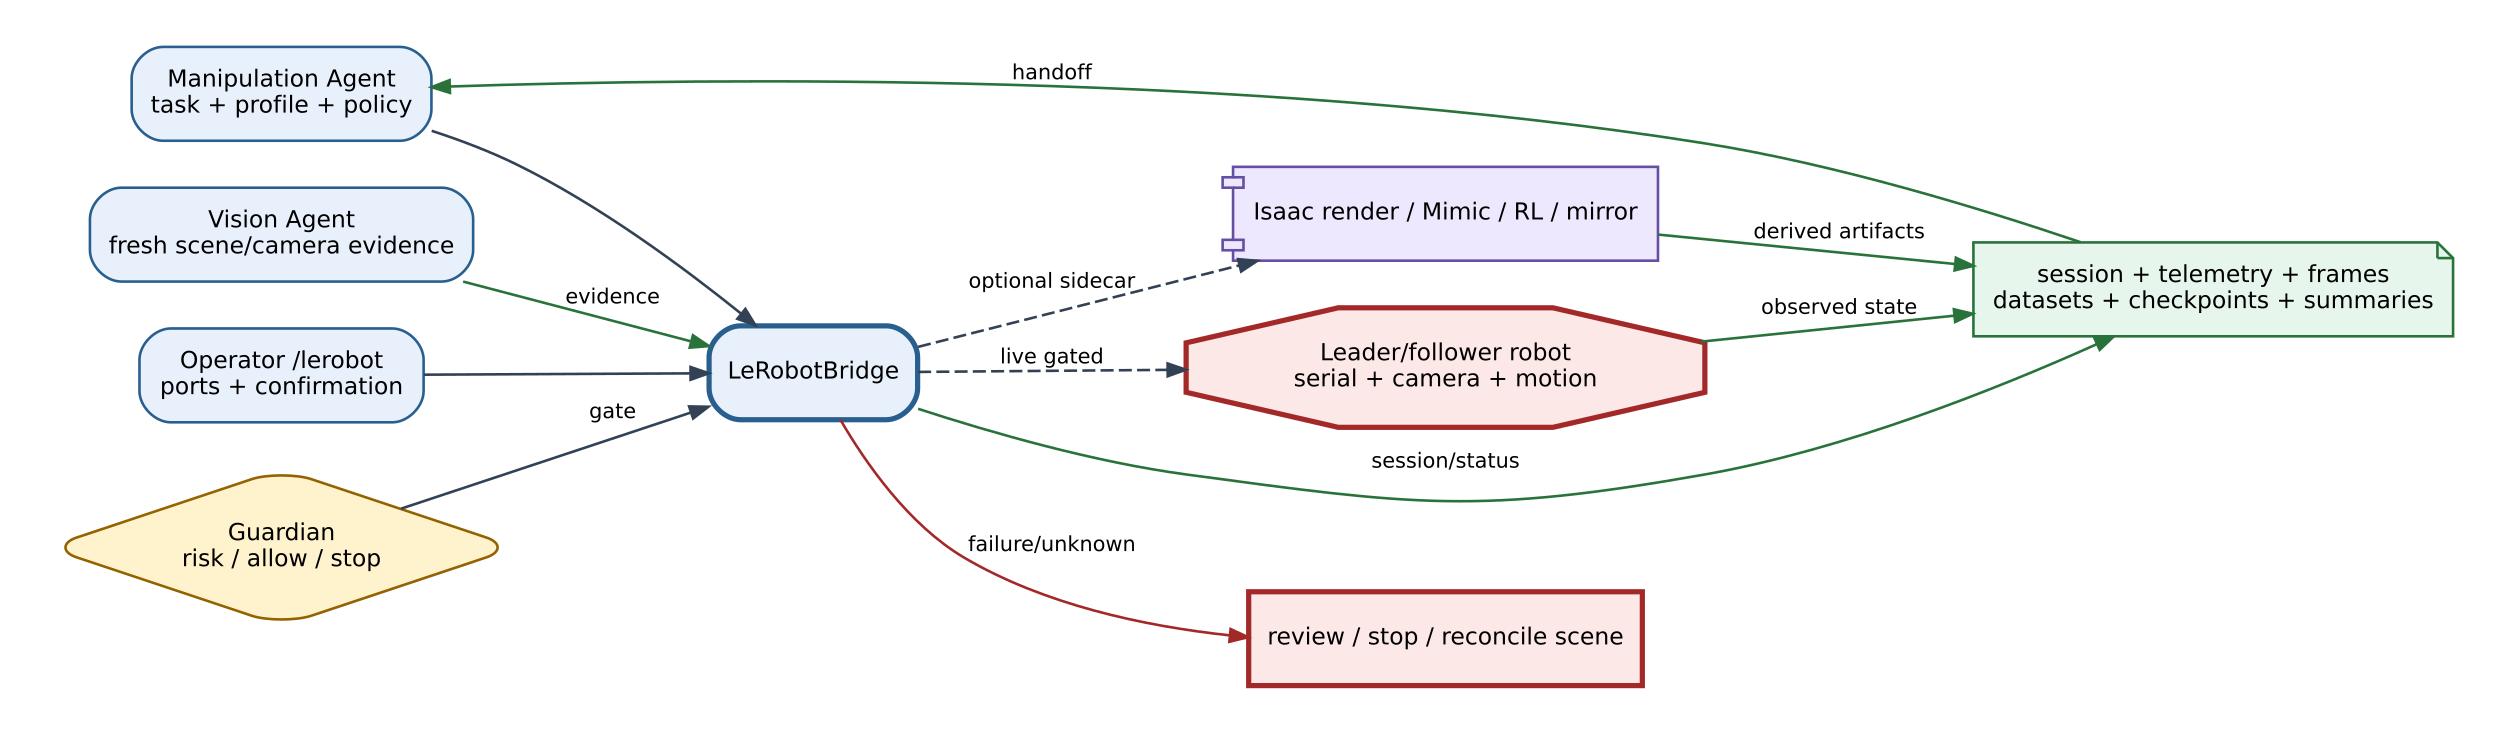
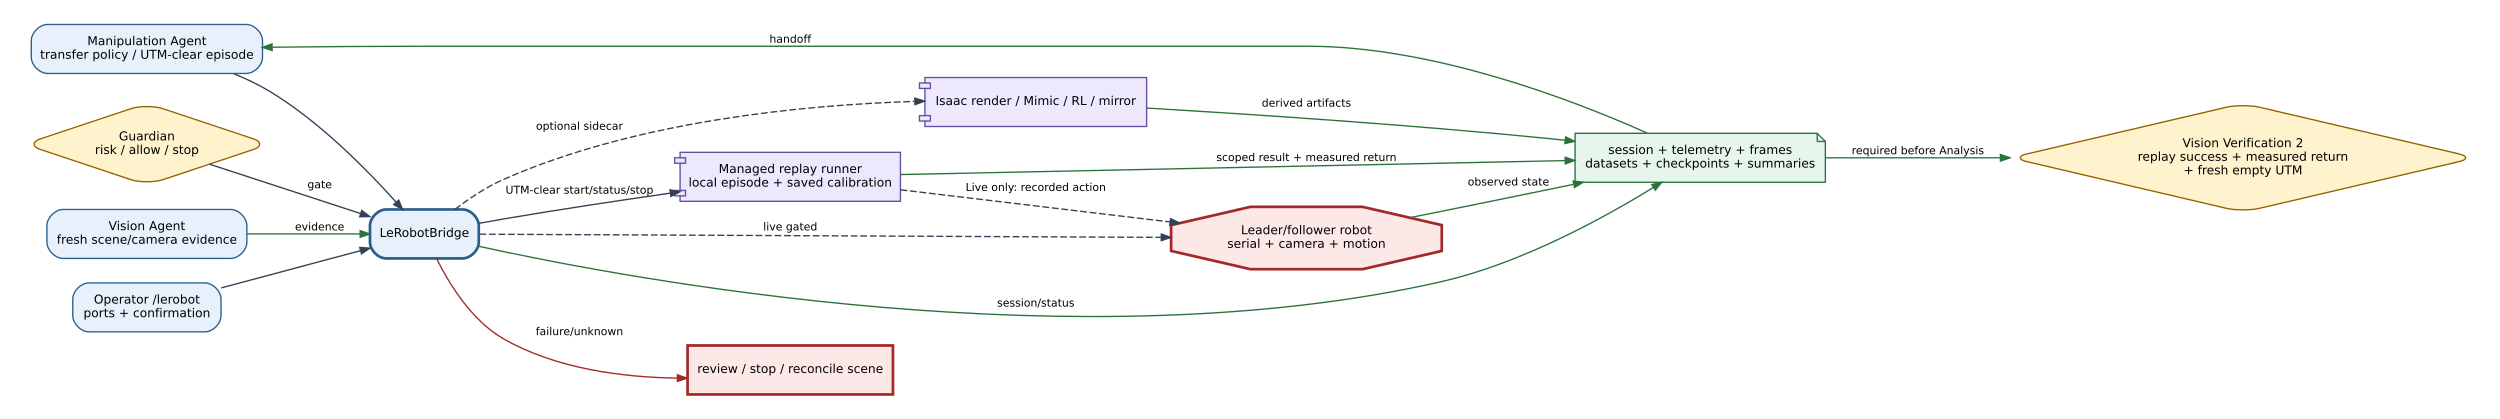
- <svg xmlns="http://www.w3.org/2000/svg" width="959pt" height="281pt" viewBox="0.00 0.00 959.00 281.00">
-   <g id="graph0" class="graph" transform="scale(1 1) rotate(0) translate(18 263)">
+ <svg xmlns="http://www.w3.org/2000/svg" width="1838pt" height="308pt" viewBox="0.00 0.00 1838.00 308.00">
+   <g id="graph0" class="graph" transform="scale(1 1) rotate(0) translate(18 290)">
    <g id="node1" class="node">
-       <path fill="#e8f1fb" stroke="#285f8f" d="M135.5,-245C135.5,-245 44.5,-245 44.5,-245 38.5,-245 32.5,-239 32.5,-233 32.5,-233 32.5,-221 32.5,-221 32.5,-215 38.5,-209 44.5,-209 44.5,-209 135.5,-209 135.5,-209 141.5,-209 147.5,-215 147.5,-221 147.5,-221 147.5,-233 147.5,-233 147.5,-239 141.5,-245 135.5,-245" />
-       <text text-anchor="middle" x="90" y="-229.8" font-family="DejaVu Sans" font-size="9.00">Manipulation Agent</text>
-       <text text-anchor="middle" x="90" y="-219.8" font-family="DejaVu Sans" font-size="9.00">task + profile + policy</text>
+       <path fill="#e8f1fb" stroke="#285f8f" d="M163,-272C163,-272 17,-272 17,-272 11,-272 5,-266 5,-260 5,-260 5,-248 5,-248 5,-242 11,-236 17,-236 17,-236 163,-236 163,-236 169,-236 175,-242 175,-248 175,-248 175,-260 175,-260 175,-266 169,-272 163,-272" />
+       <text text-anchor="middle" x="90" y="-256.8" font-family="DejaVu Sans" font-size="9.00">Manipulation Agent</text>
+       <text text-anchor="middle" x="90" y="-246.8" font-family="DejaVu Sans" font-size="9.00">transfer policy / UTM-clear episode</text>
    </g>
    <g id="node5" class="node">
-       <path fill="#e8f1fb" stroke="#285f8f" stroke-width="2" d="M322,-138C322,-138 266,-138 266,-138 260,-138 254,-132 254,-126 254,-126 254,-114 254,-114 254,-108 260,-102 266,-102 266,-102 322,-102 322,-102 328,-102 334,-108 334,-114 334,-114 334,-126 334,-126 334,-132 328,-138 322,-138" />
-       <text text-anchor="middle" x="294" y="-117.8" font-family="DejaVu Sans" font-size="9.00">LeRobotBridge</text>
+       <path fill="#e8f1fb" stroke="#285f8f" stroke-width="2" d="M322,-136C322,-136 266,-136 266,-136 260,-136 254,-130 254,-124 254,-124 254,-112 254,-112 254,-106 260,-100 266,-100 266,-100 322,-100 322,-100 328,-100 334,-106 334,-112 334,-112 334,-124 334,-124 334,-130 328,-136 322,-136" />
+       <text text-anchor="middle" x="294" y="-115.8" font-family="DejaVu Sans" font-size="9.00">LeRobotBridge</text>
    </g>
    <g id="edge1" class="edge">
-       <path fill="none" stroke="#334155" d="M147.6,-212.82C158.59,-209.24 169.85,-204.97 180,-200 211.71,-184.48 244.23,-160.43 266.19,-142.75" />
-       <polygon fill="#334155" stroke="#334155" points="267.93,-144.5 271.82,-138.18 264.84,-140.69 267.93,-144.5" />
+       <path fill="none" stroke="#334155" d="M153.77,-235.84C162.86,-232.16 171.87,-227.89 180,-223 216.96,-200.75 252.15,-164.93 273.16,-141.42" />
+       <polygon fill="#334155" stroke="#334155" points="275.13,-142.89 277.93,-136.02 271.46,-139.64 275.13,-142.89" />
    </g>
    <g id="node2" class="node">
-       <path fill="#e8f1fb" stroke="#285f8f" d="M151.5,-191C151.5,-191 28.5,-191 28.5,-191 22.5,-191 16.5,-185 16.5,-179 16.5,-179 16.5,-167 16.5,-167 16.5,-161 22.5,-155 28.5,-155 28.5,-155 151.5,-155 151.5,-155 157.5,-155 163.5,-161 163.5,-167 163.5,-167 163.5,-179 163.5,-179 163.5,-185 157.5,-191 151.5,-191" />
-       <text text-anchor="middle" x="90" y="-175.8" font-family="DejaVu Sans" font-size="9.00">Vision Agent</text>
-       <text text-anchor="middle" x="90" y="-165.8" font-family="DejaVu Sans" font-size="9.00">fresh scene/camera evidence</text>
+       <path fill="#e8f1fb" stroke="#285f8f" d="M151.5,-136C151.5,-136 28.5,-136 28.5,-136 22.5,-136 16.5,-130 16.5,-124 16.5,-124 16.5,-112 16.5,-112 16.5,-106 22.5,-100 28.5,-100 28.5,-100 151.5,-100 151.5,-100 157.5,-100 163.5,-106 163.5,-112 163.5,-112 163.5,-124 163.5,-124 163.5,-130 157.5,-136 151.5,-136" />
+       <text text-anchor="middle" x="90" y="-120.8" font-family="DejaVu Sans" font-size="9.00">Vision Agent</text>
+       <text text-anchor="middle" x="90" y="-110.8" font-family="DejaVu Sans" font-size="9.00">fresh scene/camera evidence</text>
    </g>
    <g id="edge2" class="edge">
-       <path fill="none" stroke="#29733b" d="M159.67,-154.98C188.42,-147.44 221.08,-138.87 246.88,-132.1" />
-       <polygon fill="#29733b" stroke="#29733b" points="247.81,-134.39 253.96,-130.24 246.57,-129.65 247.81,-134.39" />
-       <text text-anchor="middle" x="217" y="-146.6" font-family="DejaVu Sans" font-size="8.00">evidence</text>
+       <path fill="none" stroke="#29733b" d="M163.64,-118C191.33,-118 222.12,-118 246.71,-118" />
+       <polygon fill="#29733b" stroke="#29733b" points="246.8,-120.45 253.8,-118 246.8,-115.55 246.8,-120.45" />
+       <text text-anchor="middle" x="217" y="-120.6" font-family="DejaVu Sans" font-size="8.00">evidence</text>
    </g>
    <g id="node3" class="node">
-       <path fill="#e8f1fb" stroke="#285f8f" d="M132.5,-137C132.5,-137 47.5,-137 47.5,-137 41.5,-137 35.5,-131 35.5,-125 35.5,-125 35.5,-113 35.5,-113 35.5,-107 41.5,-101 47.5,-101 47.5,-101 132.5,-101 132.5,-101 138.5,-101 144.5,-107 144.5,-113 144.5,-113 144.5,-125 144.5,-125 144.5,-131 138.5,-137 132.5,-137" />
-       <text text-anchor="middle" x="90" y="-121.8" font-family="DejaVu Sans" font-size="9.00">Operator /lerobot</text>
-       <text text-anchor="middle" x="90" y="-111.8" font-family="DejaVu Sans" font-size="9.00">ports + confirmation</text>
+       <path fill="#e8f1fb" stroke="#285f8f" d="M132.5,-82C132.5,-82 47.5,-82 47.5,-82 41.5,-82 35.5,-76 35.5,-70 35.5,-70 35.5,-58 35.5,-58 35.5,-52 41.5,-46 47.5,-46 47.5,-46 132.5,-46 132.5,-46 138.5,-46 144.5,-52 144.5,-58 144.5,-58 144.5,-70 144.5,-70 144.5,-76 138.5,-82 132.5,-82" />
+       <text text-anchor="middle" x="90" y="-66.8" font-family="DejaVu Sans" font-size="9.00">Operator /lerobot</text>
+       <text text-anchor="middle" x="90" y="-56.8" font-family="DejaVu Sans" font-size="9.00">ports + confirmation</text>
    </g>
    <g id="edge3" class="edge">
-       <path fill="none" stroke="#334155" d="M144.6,-119.27C176.41,-119.42 216.34,-119.62 246.76,-119.77" />
-       <polygon fill="#334155" stroke="#334155" points="246.88,-122.22 253.89,-119.81 246.9,-117.32 246.88,-122.22" />
+       <path fill="none" stroke="#334155" d="M144.6,-78.33C176.41,-86.83 216.34,-97.51 246.76,-105.64" />
+       <polygon fill="#334155" stroke="#334155" points="246.49,-108.1 253.89,-107.54 247.76,-103.37 246.49,-108.1" />
    </g>
    <g id="node4" class="node">
-       <path fill="#fff3cd" stroke="#946200" d="M78.62,-79.21C78.62,-79.21 11.38,-56.79 11.38,-56.79 5.69,-54.9 5.69,-51.1 11.38,-49.21 11.38,-49.21 78.62,-26.79 78.62,-26.79 84.31,-24.9 95.69,-24.9 101.38,-26.79 101.38,-26.79 168.62,-49.21 168.62,-49.21 174.31,-51.1 174.31,-54.9 168.62,-56.79 168.62,-56.79 101.38,-79.21 101.38,-79.21 95.69,-81.1 84.31,-81.1 78.62,-79.21" />
-       <text text-anchor="middle" x="90" y="-55.8" font-family="DejaVu Sans" font-size="9.00">Guardian</text>
-       <text text-anchor="middle" x="90" y="-45.8" font-family="DejaVu Sans" font-size="9.00">risk / allow / stop</text>
+       <path fill="#fff3cd" stroke="#946200" d="M78.62,-210.21C78.62,-210.21 11.38,-187.79 11.38,-187.79 5.69,-185.9 5.69,-182.1 11.38,-180.21 11.38,-180.21 78.62,-157.79 78.62,-157.79 84.31,-155.9 95.69,-155.9 101.38,-157.79 101.38,-157.79 168.62,-180.21 168.62,-180.21 174.31,-182.1 174.31,-185.9 168.62,-187.79 168.62,-187.79 101.38,-210.21 101.38,-210.21 95.69,-212.1 84.31,-212.1 78.62,-210.21" />
+       <text text-anchor="middle" x="90" y="-186.8" font-family="DejaVu Sans" font-size="9.00">Guardian</text>
+       <text text-anchor="middle" x="90" y="-176.8" font-family="DejaVu Sans" font-size="9.00">risk / allow / stop</text>
    </g>
    <g id="edge4" class="edge">
-       <path fill="none" stroke="#334155" d="M135.83,-67.87C168.82,-78.81 213.53,-93.64 246.83,-104.69" />
-       <polygon fill="#334155" stroke="#334155" points="246.34,-107.1 253.75,-106.98 247.88,-102.45 246.34,-107.1" />
-       <text text-anchor="middle" x="217" y="-102.6" font-family="DejaVu Sans" font-size="8.00">gate</text>
+       <path fill="none" stroke="#334155" d="M136.08,-169.27C169.08,-158.49 213.71,-143.91 246.94,-133.05" />
+       <polygon fill="#334155" stroke="#334155" points="247.96,-135.29 253.85,-130.79 246.44,-130.64 247.96,-135.29" />
+       <text text-anchor="middle" x="217" y="-151.6" font-family="DejaVu Sans" font-size="8.00">gate</text>
    </g>
    <g id="node6" class="node">
-       <polygon fill="#eee8ff" stroke="#654ea3" points="618,-199 455,-199 455,-195 451,-195 451,-191 455,-191 455,-171 451,-171 451,-167 455,-167 455,-163 618,-163 618,-199" />
-       <polyline fill="none" stroke="#654ea3" points="455,-195 459,-195 459,-191 455,-191 " />
-       <polyline fill="none" stroke="#654ea3" points="455,-171 459,-171 459,-167 455,-167 " />
-       <text text-anchor="middle" x="536.5" y="-178.8" font-family="DejaVu Sans" font-size="9.00">Isaac render / Mimic / RL / mirror</text>
+       <polygon fill="#eee8ff" stroke="#654ea3" points="644,-178 482,-178 482,-174 478,-174 478,-170 482,-170 482,-150 478,-150 478,-146 482,-146 482,-142 644,-142 644,-178" />
+       <polyline fill="none" stroke="#654ea3" points="482,-174 486,-174 486,-170 482,-170 " />
+       <polyline fill="none" stroke="#654ea3" points="482,-150 486,-150 486,-146 482,-146 " />
+       <text text-anchor="middle" x="563" y="-162.8" font-family="DejaVu Sans" font-size="9.00">Managed replay runner</text>
+       <text text-anchor="middle" x="563" y="-152.8" font-family="DejaVu Sans" font-size="9.00">local episode + saved calibration</text>
+     </g>
+     <g id="edge12" class="edge">
+       <path fill="none" stroke="#334155" d="M334.21,-125.8C340.16,-126.92 346.24,-128.02 352,-129 392.27,-135.86 437.04,-142.59 474.87,-148.01" />
+       <polygon fill="#334155" stroke="#334155" points="474.57,-150.45 481.84,-149.01 475.26,-145.6 474.57,-150.45" />
+       <text text-anchor="middle" x="408" y="-147.6" font-family="DejaVu Sans" font-size="8.00">UTM-clear start/status/stop</text>
+     </g>
+     <g id="node8" class="node">
+       <polygon fill="#eee8ff" stroke="#654ea3" points="825,-233 662,-233 662,-229 658,-229 658,-225 662,-225 662,-205 658,-205 658,-201 662,-201 662,-197 825,-197 825,-233" />
+       <polyline fill="none" stroke="#654ea3" points="662,-229 666,-229 666,-225 662,-225 " />
+       <polyline fill="none" stroke="#654ea3" points="662,-205 666,-205 666,-201 662,-201 " />
+       <text text-anchor="middle" x="743.5" y="-212.8" font-family="DejaVu Sans" font-size="9.00">Isaac render / Mimic / RL / mirror</text>
    </g>
    <g id="edge6" class="edge">
-       <path fill="none" stroke="#334155" stroke-dasharray="5,2" d="M334.18,-129.94C367.46,-138.38 416.26,-150.76 457.48,-161.21" />
-       <polygon fill="#334155" stroke="#334155" points="456.9,-163.59 464.29,-162.94 458.1,-158.84 456.9,-163.59" />
-       <text text-anchor="middle" x="385.5" y="-152.6" font-family="DejaVu Sans" font-size="8.00">optional sidecar</text>
+       <path fill="none" stroke="#334155" stroke-dasharray="5,2" d="M316.52,-136.13C326.71,-143.89 339.39,-152.43 352,-158 449.5,-201.04 572.69,-212.82 654.35,-215.44" />
+       <polygon fill="#334155" stroke="#334155" points="654.56,-217.89 661.63,-215.65 654.71,-213 654.56,-217.89" />
+       <text text-anchor="middle" x="408" y="-194.6" font-family="DejaVu Sans" font-size="8.00">optional sidecar</text>
+     </g>
+     <g id="node9" class="node">
+       <polygon fill="#fde8e8" stroke="#a32929" stroke-width="2" points="1041.99,-105.51 1041.99,-124.49 983.71,-137.92 901.29,-137.92 843,-124.49 843,-105.51 901.29,-92.08 983.71,-92.08 1041.99,-105.51" />
+       <text text-anchor="middle" x="942.5" y="-117.8" font-family="DejaVu Sans" font-size="9.00">Leader/follower robot</text>
+       <text text-anchor="middle" x="942.5" y="-107.8" font-family="DejaVu Sans" font-size="9.00">serial + camera + motion</text>
+     </g>
+     <g id="edge5" class="edge">
+       <path fill="none" stroke="#334155" stroke-dasharray="5,2" d="M334.47,-117.82C432.4,-117.36 689.17,-116.17 835.46,-115.49" />
+       <polygon fill="#334155" stroke="#334155" points="835.79,-117.94 842.77,-115.46 835.76,-113.04 835.79,-117.94" />
+       <text text-anchor="middle" x="563" y="-120.6" font-family="DejaVu Sans" font-size="8.00">live gated</text>
+     </g>
+     <g id="node10" class="node">
+       <polygon fill="#e7f6ec" stroke="#29733b" points="1318,-192 1140,-192 1140,-156 1324,-156 1324,-186 1318,-192" />
+       <polyline fill="none" stroke="#29733b" points="1318,-192 1318,-186 " />
+       <polyline fill="none" stroke="#29733b" points="1324,-186 1318,-186 " />
+       <text text-anchor="middle" x="1232" y="-176.8" font-family="DejaVu Sans" font-size="9.00">session + telemetry + frames</text>
+       <text text-anchor="middle" x="1232" y="-166.8" font-family="DejaVu Sans" font-size="9.00">datasets + checkpoints + summaries</text>
+     </g>
+     <g id="edge9" class="edge">
+       <path fill="none" stroke="#29733b" d="M334.14,-108.88C446.18,-84.31 777.14,-22.56 1042,-83 1100.06,-96.25 1161.07,-129.71 1197.56,-152.15" />
+       <polygon fill="#29733b" stroke="#29733b" points="1196.41,-154.31 1203.65,-155.93 1198.99,-150.15 1196.41,-154.31" />
+       <text text-anchor="middle" x="743.5" y="-64.6" font-family="DejaVu Sans" font-size="8.00">session/status</text>
+     </g>
+     <g id="node11" class="node">
+       <polygon fill="#fde8e8" stroke="#a32929" stroke-width="2" points="638.5,-36 487.5,-36 487.5,0 638.5,0 638.5,-36" />
+       <text text-anchor="middle" x="563" y="-15.8" font-family="DejaVu Sans" font-size="9.00">review / stop / reconcile scene</text>
+     </g>
+     <g id="edge11" class="edge">
+       <path fill="none" stroke="#a32929" d="M302.96,-99.91C312.02,-81.69 328.63,-54.42 352,-41 390.33,-18.98 439.12,-12.6 480.02,-12.01" />
+       <polygon fill="#a32929" stroke="#a32929" points="480.05,-14.46 487.04,-11.96 480.02,-9.56 480.05,-14.46" />
+       <text text-anchor="middle" x="408" y="-43.6" font-family="DejaVu Sans" font-size="8.00">failure/unknown</text>
+     </g>
+     <g id="edge13" class="edge">
+       <path fill="none" stroke="#334155" stroke-dasharray="5,2" d="M644.06,-150.46C701.89,-143.56 780.37,-134.21 842.19,-126.84" />
+       <polygon fill="#334155" stroke="#334155" points="842.6,-129.26 849.26,-125.99 842.02,-124.39 842.6,-129.26" />
+       <text text-anchor="middle" x="743.5" y="-149.6" font-family="DejaVu Sans" font-size="8.00">Live only: recorded action</text>
+     </g>
+     <g id="edge14" class="edge">
+       <path fill="none" stroke="#29733b" d="M644.12,-161.68C766.63,-164.25 1000.19,-169.16 1132.74,-171.94" />
+       <polygon fill="#29733b" stroke="#29733b" points="1132.71,-174.39 1139.76,-172.08 1132.81,-169.49 1132.71,-174.39" />
+       <text text-anchor="middle" x="942.5" y="-171.6" font-family="DejaVu Sans" font-size="8.00">scoped result + measured return</text>
    </g>
    <g id="node7" class="node">
-       <polygon fill="#fde8e8" stroke="#a32929" stroke-width="2" points="635.99,-112.51 635.99,-131.49 577.71,-144.92 495.29,-144.92 437,-131.49 437,-112.51 495.29,-99.08 577.71,-99.08 635.99,-112.51" />
-       <text text-anchor="middle" x="536.5" y="-124.8" font-family="DejaVu Sans" font-size="9.00">Leader/follower robot</text>
-       <text text-anchor="middle" x="536.5" y="-114.8" font-family="DejaVu Sans" font-size="9.00">serial + camera + motion</text>
-     </g>
-     <g id="edge5" class="edge">
-       <path fill="none" stroke="#334155" stroke-dasharray="5,2" d="M334.18,-120.33C360.21,-120.54 395.73,-120.84 429.69,-121.12" />
-       <polygon fill="#334155" stroke="#334155" points="429.89,-123.57 436.91,-121.18 429.93,-118.67 429.89,-123.57" />
-       <text text-anchor="middle" x="385.5" y="-123.6" font-family="DejaVu Sans" font-size="8.00">live gated</text>
-     </g>
-     <g id="node8" class="node">
-       <polygon fill="#e7f6ec" stroke="#29733b" points="917,-170 739,-170 739,-134 923,-134 923,-164 917,-170" />
-       <polyline fill="none" stroke="#29733b" points="917,-170 917,-164 " />
-       <polyline fill="none" stroke="#29733b" points="923,-164 917,-164 " />
-       <text text-anchor="middle" x="831" y="-154.8" font-family="DejaVu Sans" font-size="9.00">session + telemetry + frames</text>
-       <text text-anchor="middle" x="831" y="-144.8" font-family="DejaVu Sans" font-size="9.00">datasets + checkpoints + summaries</text>
-     </g>
-     <g id="edge9" class="edge">
-       <path fill="none" stroke="#29733b" d="M334.2,-106.18C362.39,-97 401.53,-85.78 437,-81 524.65,-69.18 548.91,-65.56 636,-81 689.58,-90.5 747.79,-113.68 786.32,-130.98" />
-       <polygon fill="#29733b" stroke="#29733b" points="785.42,-133.26 792.81,-133.92 787.45,-128.8 785.42,-133.26" />
-       <text text-anchor="middle" x="536.5" y="-83.6" font-family="DejaVu Sans" font-size="8.00">session/status</text>
-     </g>
-     <g id="node9" class="node">
-       <polygon fill="#fde8e8" stroke="#a32929" stroke-width="2" points="612,-36 461,-36 461,0 612,0 612,-36" />
-       <text text-anchor="middle" x="536.5" y="-15.8" font-family="DejaVu Sans" font-size="9.00">review / stop / reconcile scene</text>
-     </g>
-     <g id="edge11" class="edge">
-       <path fill="none" stroke="#a32929" d="M304.38,-101.99C314.01,-85.42 330.6,-61.56 352,-49 382.43,-31.13 420.3,-22.87 453.72,-19.27" />
-       <polygon fill="#a32929" stroke="#a32929" points="454.06,-21.7 460.78,-18.57 453.58,-16.82 454.06,-21.7" />
-       <text text-anchor="middle" x="385.5" y="-51.6" font-family="DejaVu Sans" font-size="8.00">failure/unknown</text>
+       <path fill="#fff3cd" stroke="#946200" d="M1619.31,-211.27C1619.31,-211.27 1471.68,-176.73 1471.68,-176.73 1465.84,-175.37 1465.84,-172.63 1471.68,-171.27 1471.68,-171.27 1619.31,-136.73 1619.31,-136.73 1625.15,-135.37 1636.84,-135.37 1642.68,-136.73 1642.68,-136.73 1790.31,-171.27 1790.31,-171.27 1796.15,-172.63 1796.15,-175.37 1790.31,-176.73 1790.31,-176.73 1642.68,-211.27 1642.68,-211.27 1636.84,-212.63 1625.15,-212.63 1619.31,-211.27" />
+       <text text-anchor="middle" x="1631" y="-181.8" font-family="DejaVu Sans" font-size="9.00">Vision Verification 2</text>
+       <text text-anchor="middle" x="1631" y="-171.8" font-family="DejaVu Sans" font-size="9.00">replay success + measured return</text>
+       <text text-anchor="middle" x="1631" y="-161.8" font-family="DejaVu Sans" font-size="9.00">+ fresh empty UTM</text>
    </g>
    <g id="edge8" class="edge">
-       <path fill="none" stroke="#29733b" d="M618.2,-173C653.31,-169.52 694.78,-165.41 731.68,-161.75" />
-       <polygon fill="#29733b" stroke="#29733b" points="732.27,-164.15 738.99,-161.02 731.78,-159.28 732.27,-164.15" />
-       <text text-anchor="middle" x="687.5" y="-171.6" font-family="DejaVu Sans" font-size="8.00">derived artifacts</text>
+       <path fill="none" stroke="#29733b" d="M825.25,-210.55C901.76,-206.01 1019.84,-198.21 1122,-188 1125.52,-187.65 1129.11,-187.27 1132.74,-186.88" />
+       <polygon fill="#29733b" stroke="#29733b" points="1133.06,-189.31 1139.75,-186.1 1132.52,-184.44 1133.06,-189.31" />
+       <text text-anchor="middle" x="942.5" y="-211.6" font-family="DejaVu Sans" font-size="8.00">derived artifacts</text>
    </g>
    <g id="edge7" class="edge">
-       <path fill="none" stroke="#29733b" d="M634.49,-131.95C665.72,-135.15 700.34,-138.7 731.67,-141.91" />
-       <polygon fill="#29733b" stroke="#29733b" points="731.5,-144.36 738.71,-142.64 732,-139.49 731.5,-144.36" />
-       <text text-anchor="middle" x="687.5" y="-142.6" font-family="DejaVu Sans" font-size="8.00">observed state</text>
+       <path fill="none" stroke="#29733b" d="M1018.65,-130C1050.54,-136.41 1088.09,-144 1122,-151 1127.46,-152.13 1133.07,-153.29 1138.73,-154.47" />
+       <polygon fill="#29733b" stroke="#29733b" points="1138.57,-156.94 1145.92,-155.97 1139.57,-152.14 1138.57,-156.94" />
+       <text text-anchor="middle" x="1091" y="-153.6" font-family="DejaVu Sans" font-size="8.00">observed state</text>
    </g>
    <g id="edge10" class="edge">
-       <path fill="none" stroke="#29733b" d="M780.12,-170.08C741.38,-183.22 686.02,-200.03 636,-208 463.66,-235.45 256.95,-233.22 154.71,-229.82" />
-       <polygon fill="#29733b" stroke="#29733b" points="154.61,-227.37 147.53,-229.57 154.45,-232.26 154.61,-227.37" />
-       <text text-anchor="middle" x="385.5" y="-232.6" font-family="DejaVu Sans" font-size="8.00">handoff</text>
+       <path fill="none" stroke="#29733b" d="M1192.92,-192.2C1138.79,-216.36 1035.89,-256 943.5,-256 293,-256 293,-256 293,-256 256.82,-256 217,-255.68 182.34,-255.29" />
+       <polygon fill="#29733b" stroke="#29733b" points="182.06,-252.83 175.03,-255.2 182,-257.73 182.06,-252.83" />
+       <text text-anchor="middle" x="563" y="-258.6" font-family="DejaVu Sans" font-size="8.00">handoff</text>
+     </g>
+     <g id="edge15" class="edge">
+       <path fill="none" stroke="#29733b" d="M1324.08,-174C1362.32,-174 1408.18,-174 1452.61,-174" />
+       <polygon fill="#29733b" stroke="#29733b" points="1452.72,-176.45 1459.72,-174 1452.72,-171.55 1452.72,-176.45" />
+       <text text-anchor="middle" x="1392" y="-176.6" font-family="DejaVu Sans" font-size="8.00">required before Analysis</text>
    </g>
  </g>
</svg>
